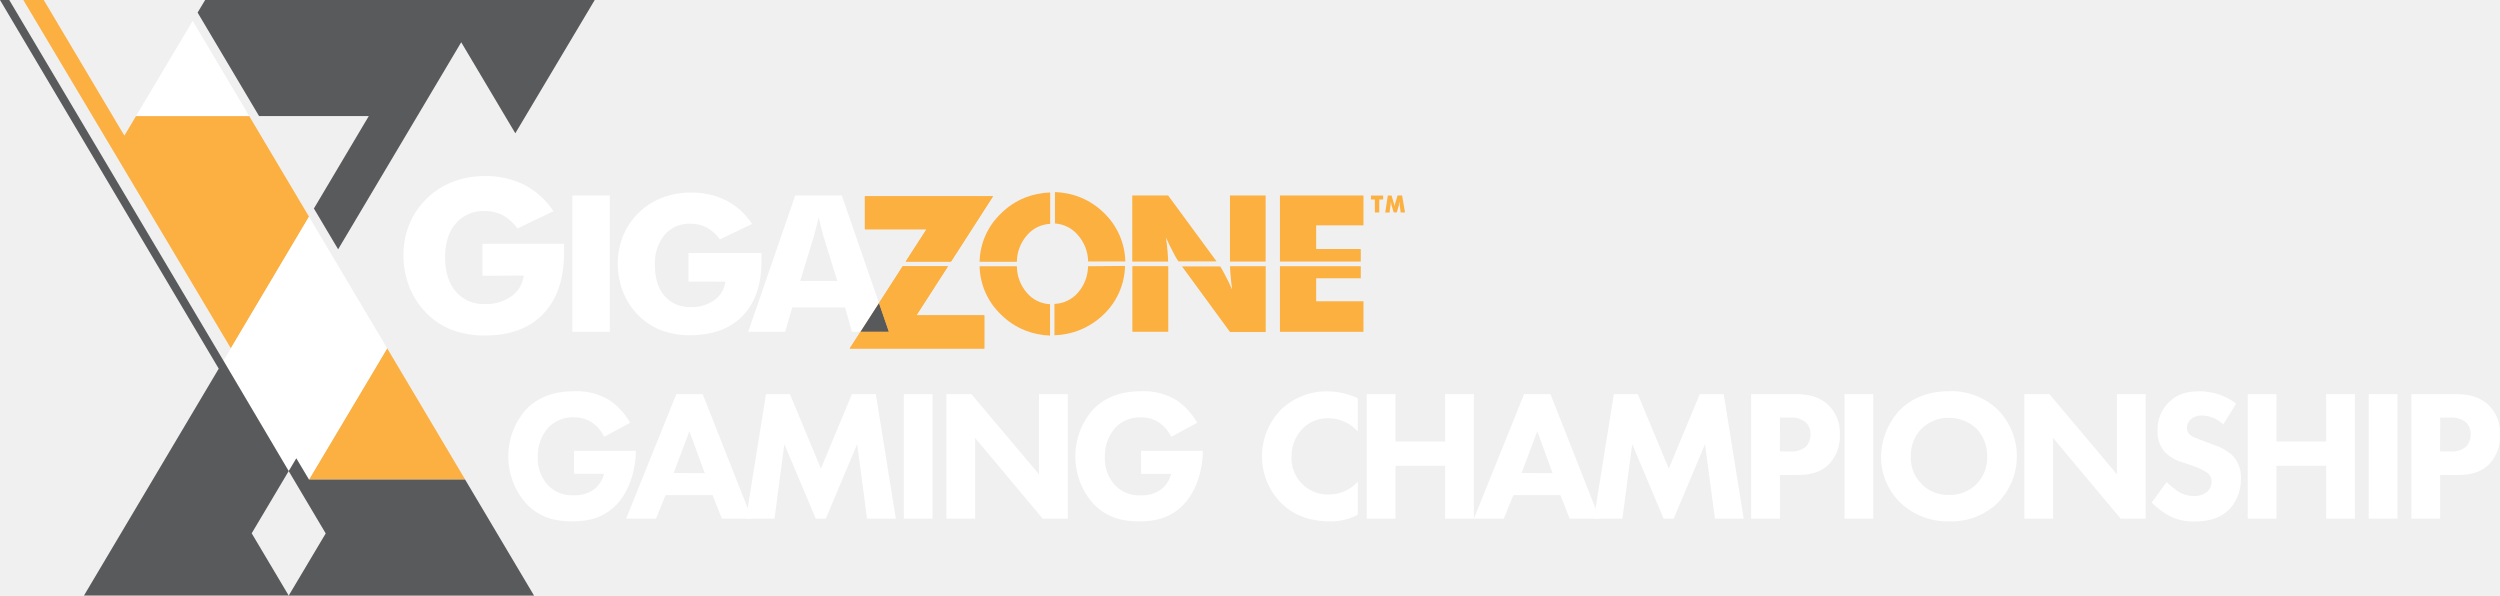
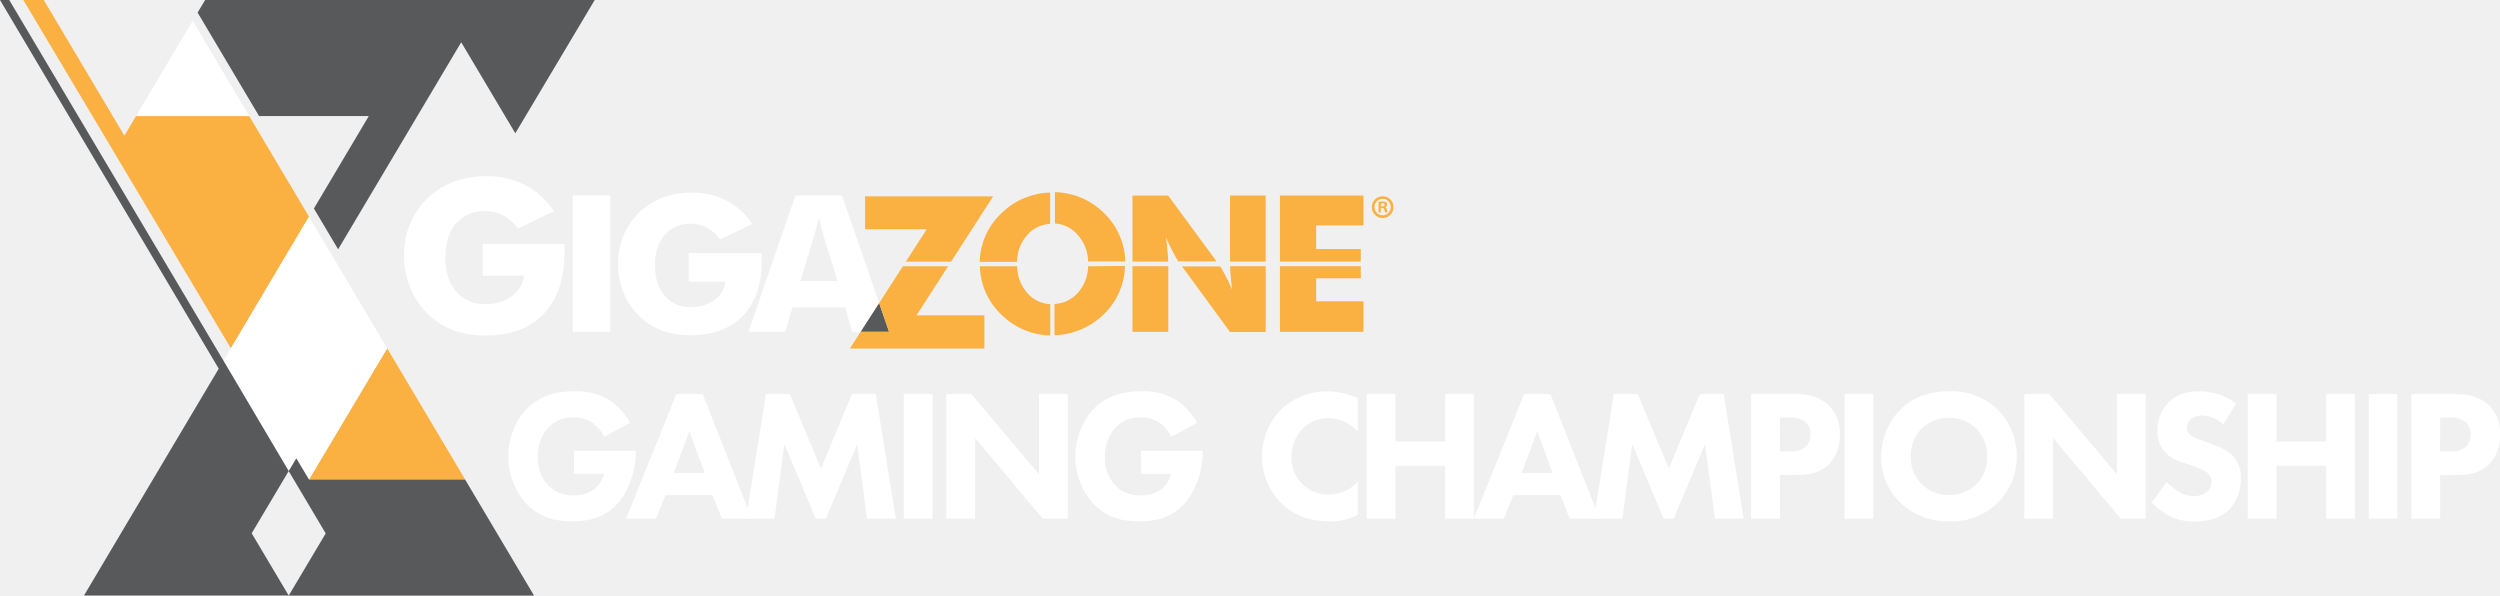
<svg xmlns="http://www.w3.org/2000/svg" viewBox="0 0 637.77 151.93">
  <defs>
-     <style>.a{fill:none;}.b{fill:#fbb040;}.c{fill:#fff;}.d{fill:#58595b;}.e{clip-path:url(#a);}.f{fill:#fbb041;}.g{fill:#595a5c;}</style>
-     <clipPath id="a" transform="translate(0 0)">
-       <rect class="a" width="151.72" height="151.94" />
-     </clipPath>
+     <style>.a{fill:#fff;}.b{fill:#fbb042;}.c{fill:#58595b;}</style>
  </defs>
-   <polygon class="b" points="231.05 66.74 242.6 66.74 253.33 50.07 220.64 50.07 220.64 58.48 236.38 58.48 231.05 66.74" />
-   <polygon class="b" points="241.84 67.92 230.29 67.92 224.24 77.32 219.51 84.65 216.77 88.91 251.1 88.91 251.1 80.44 233.78 80.44 241.84 67.92" />
-   <path class="c" d="M123.09,70.35V62.2h20.8q0,.4,0,.88t0,1.41q0,10-5.29,15.56t-14.9,5.53a23.19,23.19,0,0,1-8.4-1.42,18.6,18.6,0,0,1-6.57-4.34,19.61,19.61,0,0,1-4.28-6.59,21.22,21.22,0,0,1-1.53-8,21,21,0,0,1,1.49-8,19.65,19.65,0,0,1,11.13-10.86,22.47,22.47,0,0,1,8.16-1.46,21.79,21.79,0,0,1,10.09,2.26,19.73,19.73,0,0,1,7.39,6.71l-9.18,4.4a11.16,11.16,0,0,0-3.7-3.36,9.61,9.61,0,0,0-4.6-1.1A9.36,9.36,0,0,0,116.27,57q-2.73,3.17-2.73,8.66t2.73,8.73a9.34,9.34,0,0,0,7.48,3.18,11.06,11.06,0,0,0,6.73-2,7.57,7.57,0,0,0,3.14-5.27Z" transform="translate(0 0)" />
-   <path class="c" d="M146,84.65V49.87h9.57V84.65Z" transform="translate(0 0)" />
-   <path class="c" d="M175.63,71.84V64.55h18.63q0,.36,0,.78t0,1.26q0,9-4.74,13.93t-13.34,5a20.75,20.75,0,0,1-7.52-1.27,16.65,16.65,0,0,1-5.88-3.88,17.57,17.57,0,0,1-3.84-5.9,19.64,19.64,0,0,1,0-14.3,17.6,17.6,0,0,1,10-9.73,20.12,20.12,0,0,1,7.31-1.31,19.52,19.52,0,0,1,9,2,17.67,17.67,0,0,1,6.62,6l-8.22,3.94a10,10,0,0,0-3.31-3,8.59,8.59,0,0,0-4.12-1,8.38,8.38,0,0,0-6.7,2.84,11.49,11.49,0,0,0-2.45,7.76q0,5,2.45,7.82a8.37,8.37,0,0,0,6.7,2.85,9.9,9.9,0,0,0,6-1.77,6.78,6.78,0,0,0,2.82-4.72Z" transform="translate(0 0)" />
-   <path class="a" d="M209.59,58.49l-.74-3q-.31,1.28-.61,2.45t-.61,2.23l-3.49,11.47h9.43L210,60.18Q209.88,59.66,209.59,58.49Z" transform="translate(0 0)" />
-   <path class="c" d="M214.75,49.87H202.87l-12,34.78h9.43l1.81-6.22h13.47l1.76,6.22h2.18l4.72-7.33Zm-10.6,21.79,3.49-11.47q.31-1.07.61-2.23t.61-2.45l.74,3q.29,1.17.45,1.69l3.54,11.47Z" transform="translate(0 0)" />
-   <polygon class="d" points="224.24 77.32 219.51 84.65 226.77 84.65 224.24 77.32" />
-   <path class="b" d="M298,66.73c0-.68-.06-1.43-.12-2.25q-.13-1.69-.42-3.87,1,2.23,1.89,3.88a20,20,0,0,0,1.27,2.2l0,0h9.74L298,49.87h-9.15V66.73Z" transform="translate(0 0)" />
-   <rect class="b" x="313.77" y="49.87" width="9.1" height="16.86" />
-   <rect class="b" x="288.88" y="67.9" width="9.15" height="16.74" />
-   <path class="b" d="M313.79,67.91c0,.65.06,1.36.12,2.13q.13,1.69.42,3.85-1-2.28-1.91-3.93-.76-1.45-1.15-2h-9.73l12.25,16.74h9.1V67.91Z" transform="translate(0 0)" />
-   <polygon class="b" points="335.76 70.99 347.14 70.99 347.14 67.91 326.52 67.91 326.52 84.65 347.83 84.65 347.83 76.86 335.76 76.86 335.76 70.99" />
-   <polygon class="b" points="326.52 49.87 326.52 66.73 347.14 66.73 347.14 63.53 335.76 63.53 335.76 57.49 347.83 57.49 347.83 49.87 326.52 49.87" />
-   <path class="b" d="M277.57,67.92A10.42,10.42,0,0,1,275,74.65a8.29,8.29,0,0,1-6,2.88v8a18.69,18.69,0,0,0,6.54-1.38,19,19,0,0,0,6.08-4,17.6,17.6,0,0,0,5.38-12.31Z" transform="translate(0 0)" />
-   <path class="b" d="M275,60a10.38,10.38,0,0,1,2.59,6.7h9.49a17.74,17.74,0,0,0-5.38-12.31,18.4,18.4,0,0,0-6-4,18.83,18.83,0,0,0-6.57-1.38v8A8.32,8.32,0,0,1,275,60Z" transform="translate(0 0)" />
-   <polygon class="b" points="231.05 66.74 242.6 66.74 253.33 50.07 220.64 50.07 220.64 58.48 236.38 58.48 231.05 66.74" />
-   <polygon class="b" points="241.84 67.92 230.29 67.92 224.24 77.32 226.77 84.65 219.51 84.65 216.77 88.91 251.1 88.91 251.1 80.44 233.78 80.44 241.84 67.92" />
-   <path class="b" d="M261.93,74.67a10.47,10.47,0,0,1-2.52-6.75H249.9a17.54,17.54,0,0,0,5.45,12.31,18.2,18.2,0,0,0,6,4,18.7,18.7,0,0,0,6.53,1.38v-8A8.26,8.26,0,0,1,261.93,74.67Z" transform="translate(0 0)" />
-   <path class="b" d="M261.35,50.47a18.19,18.19,0,0,0-6,4,17.49,17.49,0,0,0-5.45,12.31h9.51A10.44,10.44,0,0,1,262,60a8.27,8.27,0,0,1,5.91-2.89v-8A18.66,18.66,0,0,0,261.35,50.47Z" transform="translate(0 0)" />
-   <path class="b" d="M350.74,54.2V50.89h-1v-1h3.12v1h-1V54.2Z" transform="translate(0 0)" />
-   <path class="b" d="M358.43,54.2h-1.1l-.25-1.87c0-.13,0-.28,0-.44s0-.34,0-.53a5.23,5.23,0,0,1-.16.69l0,.13-.59,2h-.79l-.59-2,0-.13a4.83,4.83,0,0,1-.16-.68c0,.16,0,.33,0,.49s0,.32-.06.48l-.25,1.87h-1.1l.67-4.33H355l.65,2.23,0,.08a2.93,2.93,0,0,1,.12.51,2.15,2.15,0,0,1,0-.26q0-.14.09-.34l.66-2.23h1.17Z" transform="translate(0 0)" />
-   <path class="c" d="M146.43,115h15.77v.33c0,3.86-1.38,9.72-4.91,13.38S149.71,133,145.95,133s-7.91-.62-11.62-4.43a18.09,18.09,0,0,1-.1-24.15c3.91-4,8.72-4.62,12.48-4.62a16,16,0,0,1,8.91,2.38,17.57,17.57,0,0,1,5.14,5.67l-6.62,3.57a9.62,9.62,0,0,0-2.81-3.43,8,8,0,0,0-4.86-1.52,8.6,8.6,0,0,0-6.57,2.57,10.88,10.88,0,0,0-2.71,7.53,10,10,0,0,0,2.67,7.29,8.35,8.35,0,0,0,6.43,2.48,8.14,8.14,0,0,0,5.53-1.71,7.42,7.42,0,0,0,2.29-3.76h-7.67Z" transform="translate(0 0)" />
-   <path class="c" d="M181.78,126.31h-12l-2.43,6h-7.62l12.81-31.77h6.72l12.53,31.77h-7.62Zm-2-5.62L175.87,110l-4,10.67Z" transform="translate(0 0)" />
-   <path class="c" d="M190.31,132.31l5.1-31.77h6.1l7.91,19,7.91-19h6.1l5.1,31.77h-7.34l-2.52-19-8,19h-2.57l-8-19-2.52,19Z" transform="translate(0 0)" />
-   <path class="c" d="M237.9,100.54v31.77h-7.33V100.54Z" transform="translate(0 0)" />
-   <path class="c" d="M241.43,132.31V100.54h6.38L265.06,121V100.54h7.34v31.77H266l-17.24-20.58v20.58Z" transform="translate(0 0)" />
-   <path class="c" d="M291.08,115h15.77v.33c0,3.86-1.38,9.72-4.91,13.38S294.36,133,290.6,133s-7.91-.62-11.62-4.43a18.09,18.09,0,0,1-.09-24.15c3.91-4,8.72-4.62,12.48-4.62a16,16,0,0,1,8.91,2.38,17.57,17.57,0,0,1,5.14,5.67l-6.62,3.57A9.62,9.62,0,0,0,296,108a8,8,0,0,0-4.86-1.52,8.59,8.59,0,0,0-6.57,2.57,10.88,10.88,0,0,0-2.71,7.53,10,10,0,0,0,2.67,7.29,8.35,8.35,0,0,0,6.43,2.48,8.14,8.14,0,0,0,5.53-1.71,7.43,7.43,0,0,0,2.29-3.76h-7.67Z" transform="translate(0 0)" />
-   <path class="c" d="M346.38,131.31a14.77,14.77,0,0,1-7,1.71c-5.86,0-9.81-2-12.48-4.62a17,17,0,0,1,0-24,16.87,16.87,0,0,1,11.86-4.57,18.92,18.92,0,0,1,7.62,1.76v8.48a10.07,10.07,0,0,0-7.43-3.38,8.91,8.91,0,0,0-6.48,2.48,10.17,10.17,0,0,0-3,7.33,9.29,9.29,0,0,0,9.62,9.67,10,10,0,0,0,7.29-3.29Z" transform="translate(0 0)" />
-   <path class="c" d="M356,112.64h12.67v-12.1H376v31.77h-7.34V118.83H356v13.48h-7.34V100.54H356Z" transform="translate(0 0)" />
-   <path class="c" d="M398.07,126.31h-12l-2.43,6H376l12.81-31.77h6.72l12.53,31.77h-7.62Zm-2-5.62L392.17,110l-4,10.67Z" transform="translate(0 0)" />
-   <path class="c" d="M406.61,132.31l5.1-31.77h6.1l7.91,19,7.91-19h6.1l5.1,31.77h-7.33l-2.53-19-8,19h-2.57l-8-19-2.52,19Z" transform="translate(0 0)" />
-   <path class="c" d="M457.92,100.54c2.76,0,5.81.38,8.34,2.62a9.77,9.77,0,0,1,3.1,7.72,10.22,10.22,0,0,1-2.71,7.48c-2.52,2.57-5.86,2.81-8.1,2.81h-4.48v11.15h-7.34V100.54Zm-3.86,14.62h2.62a5.62,5.62,0,0,0,4-1.19,4.42,4.42,0,0,0,1.19-3.14,4.19,4.19,0,0,0-1.19-3.1,5.72,5.72,0,0,0-4.1-1.19h-2.48Z" transform="translate(0 0)" />
-   <path class="c" d="M477.88,100.54v31.77h-7.33V100.54Z" transform="translate(0 0)" />
-   <path class="c" d="M509.56,104.44a16.9,16.9,0,0,1,0,23.91A17,17,0,0,1,497.27,133a17.49,17.49,0,0,1-12.39-4.67,16.22,16.22,0,0,1-5-11.81,17.74,17.74,0,0,1,4.91-12.05c2.14-2.14,6.1-4.67,12.43-4.67A17,17,0,0,1,509.56,104.44Zm-19.29,4.86a9.73,9.73,0,0,0-2.81,7.19,9.48,9.48,0,0,0,2.91,7.15,9.34,9.34,0,0,0,6.81,2.62,9.62,9.62,0,0,0,7-2.71,9.52,9.52,0,0,0,2.76-7.1,10,10,0,0,0-2.76-7.15,10.19,10.19,0,0,0-7-2.71A9.75,9.75,0,0,0,490.27,109.3Z" transform="translate(0 0)" />
-   <path class="c" d="M516.43,132.31V100.54h6.38L540.05,121V100.54h7.33v31.77H541l-17.24-20.58v20.58Z" transform="translate(0 0)" />
-   <path class="c" d="M567.16,108.3a7.74,7.74,0,0,0-5.33-2.29,4,4,0,0,0-3.1,1.1,2.83,2.83,0,0,0-.81,2,2.23,2.23,0,0,0,.71,1.76c.76.71,1.86,1,4,1.81l2.38.91a12.75,12.75,0,0,1,4.34,2.43,7.93,7.93,0,0,1,2.33,5.91,11.38,11.38,0,0,1-2.81,7.86c-2.81,3-6.91,3.24-9,3.24a13.47,13.47,0,0,1-6.29-1.33,20.21,20.21,0,0,1-4.67-3.48l3.81-5.24a19.39,19.39,0,0,0,3,2.43,7.37,7.37,0,0,0,4,1.14,5.07,5.07,0,0,0,3.33-1.1,3.28,3.28,0,0,0,1.14-2.57,2.8,2.8,0,0,0-1.1-2.29,15.49,15.49,0,0,0-3.72-1.76l-2.62-.9a10.71,10.71,0,0,1-4.43-2.53,7.8,7.8,0,0,1-1.91-5.53,9.76,9.76,0,0,1,2.76-7.14c2.24-2.29,4.91-2.91,7.86-2.91a15.35,15.35,0,0,1,9.43,3.14Z" transform="translate(0 0)" />
-   <path class="c" d="M580.74,112.64h12.67v-12.1h7.34v31.77h-7.34V118.83H580.74v13.48h-7.33V100.54h7.33Z" transform="translate(0 0)" />
-   <path class="c" d="M611.62,100.54v31.77h-7.33V100.54Z" transform="translate(0 0)" />
-   <path class="c" d="M626.34,100.54c2.76,0,5.81.38,8.34,2.62a9.76,9.76,0,0,1,3.1,7.72,10.22,10.22,0,0,1-2.71,7.48c-2.52,2.57-5.86,2.81-8.1,2.81h-4.48v11.15h-7.33V100.54Zm-3.86,14.62h2.62a5.62,5.62,0,0,0,4-1.19,4.43,4.43,0,0,0,1.19-3.14,4.19,4.19,0,0,0-1.19-3.1,5.72,5.72,0,0,0-4.1-1.19h-2.48Z" transform="translate(0 0)" />
-   <g class="e">
-     <polygon class="f" points="78.83 122.31 78.84 122.32 118.66 122.32 98.77 88.85 78.83 122.31" />
-     <polygon class="f" points="5.95 0 58.87 88.81 58.9 88.85 78.83 55.28 63.58 29.61 34.7 29.61 31.73 34.6 11.16 0 5.95 0" />
-     <polygon class="g" points="52.33 0 50.41 3.21 66.09 29.61 94.08 29.61 80.08 53.19 86.26 63.6 117.66 10.78 131.46 34 151.72 0 52.33 0" />
-     <path class="g" d="M56.76,92.44l-1,1.61Z" transform="translate(0 0)" />
-     <polygon class="c" points="34.7 29.61 63.58 29.61 49.16 5.32 34.7 29.61" />
-     <polygon class="c" points="78.83 55.29 73.67 63.98 58.9 88.85 57.01 92.03 73.65 120.17 75.61 116.89 78.83 122.31 98.77 88.85 78.83 55.29" />
-     <path class="g" d="M73.65,120.18l9.44,15.9-9.44,15.86h62.59l-17.59-29.61H78.82v0l-3.23-5.41ZM0,0,55.8,94.05,21.42,151.93H73.65l-9.44-15.88,9.44-15.88L57,92,2.36,0Z" transform="translate(0 0)" />
-   </g>
+   <path class="a" d="M146.43,115h15.77v.33c0,3.86-1.38,9.72-4.91,13.38S149.71,133,145.95,133s-7.91-.62-11.62-4.43a18.09,18.09,0,0,1-.1-24.15c3.91-4,8.72-4.62,12.48-4.62a16,16,0,0,1,8.91,2.38,17.57,17.57,0,0,1,5.14,5.67l-6.62,3.57a9.62,9.62,0,0,0-2.81-3.43,8,8,0,0,0-4.86-1.52,8.6,8.6,0,0,0-6.57,2.57,10.88,10.88,0,0,0-2.71,7.53,10,10,0,0,0,2.67,7.29,8.35,8.35,0,0,0,6.43,2.48,8.14,8.14,0,0,0,5.53-1.71,7.42,7.42,0,0,0,2.29-3.76h-7.67Z" transform="translate(0 0)" />
+   <path class="a" d="M181.78,126.31h-12l-2.43,6h-7.62l12.81-31.77h6.72l12.53,31.77h-7.62Zm-2-5.62L175.87,110l-4,10.67Z" transform="translate(0 0)" />
+   <path class="a" d="M190.31,132.31l5.1-31.77h6.1l7.91,19,7.91-19h6.1l5.1,31.77h-7.34l-2.52-19-8,19h-2.57l-8-19-2.52,19Z" transform="translate(0 0)" />
+   <path class="a" d="M237.9,100.54v31.77h-7.33V100.54Z" transform="translate(0 0)" />
+   <path class="a" d="M241.43,132.31V100.54h6.38L265.06,121V100.54h7.34v31.77H266l-17.24-20.58v20.58Z" transform="translate(0 0)" />
+   <path class="a" d="M291.08,115h15.77v.33c0,3.86-1.38,9.72-4.91,13.38S294.36,133,290.6,133s-7.91-.62-11.62-4.43a18.09,18.09,0,0,1-.09-24.15c3.91-4,8.72-4.62,12.48-4.62a16,16,0,0,1,8.91,2.38,17.57,17.57,0,0,1,5.14,5.67l-6.62,3.57A9.62,9.62,0,0,0,296,108a8,8,0,0,0-4.86-1.52,8.59,8.59,0,0,0-6.57,2.57,10.88,10.88,0,0,0-2.71,7.53,10,10,0,0,0,2.67,7.29,8.35,8.35,0,0,0,6.43,2.48,8.14,8.14,0,0,0,5.53-1.71,7.43,7.43,0,0,0,2.29-3.76h-7.67Z" transform="translate(0 0)" />
+   <path class="a" d="M346.38,131.31a14.77,14.77,0,0,1-7,1.71c-5.86,0-9.81-2-12.48-4.62a17,17,0,0,1,0-24,16.87,16.87,0,0,1,11.86-4.57,18.92,18.92,0,0,1,7.62,1.76v8.48a10.07,10.07,0,0,0-7.43-3.38,8.91,8.91,0,0,0-6.48,2.48,10.17,10.17,0,0,0-3,7.33,9.29,9.29,0,0,0,9.62,9.67,10,10,0,0,0,7.29-3.29Z" transform="translate(0 0)" />
+   <path class="a" d="M356,112.64h12.67v-12.1H376v31.77h-7.34V118.83H356v13.48h-7.34V100.54H356Z" transform="translate(0 0)" />
+   <path class="a" d="M398.07,126.31h-12l-2.43,6H376l12.81-31.77h6.72l12.53,31.77h-7.62Zm-2-5.62L392.17,110l-4,10.67Z" transform="translate(0 0)" />
+   <path class="a" d="M406.61,132.31l5.1-31.77h6.1l7.91,19,7.91-19h6.1l5.1,31.77h-7.33l-2.53-19-8,19h-2.57l-8-19-2.52,19Z" transform="translate(0 0)" />
+   <path class="a" d="M457.92,100.54c2.76,0,5.81.38,8.34,2.62a9.77,9.77,0,0,1,3.1,7.72,10.22,10.22,0,0,1-2.71,7.48c-2.52,2.57-5.86,2.81-8.1,2.81h-4.48v11.15h-7.34V100.54Zm-3.86,14.62h2.62a5.62,5.62,0,0,0,4-1.19,4.42,4.42,0,0,0,1.19-3.14,4.19,4.19,0,0,0-1.19-3.1,5.72,5.72,0,0,0-4.1-1.19h-2.48Z" transform="translate(0 0)" />
+   <path class="a" d="M477.88,100.54v31.77h-7.33V100.54Z" transform="translate(0 0)" />
+   <path class="a" d="M509.56,104.44a16.9,16.9,0,0,1,0,23.91A17,17,0,0,1,497.27,133a17.49,17.49,0,0,1-12.39-4.67,16.22,16.22,0,0,1-5-11.81,17.74,17.74,0,0,1,4.91-12.05c2.14-2.14,6.1-4.67,12.43-4.67A17,17,0,0,1,509.56,104.44Zm-19.29,4.86a9.73,9.73,0,0,0-2.81,7.19,9.48,9.48,0,0,0,2.91,7.15,9.34,9.34,0,0,0,6.81,2.62,9.62,9.62,0,0,0,7-2.71,9.52,9.52,0,0,0,2.76-7.1,10,10,0,0,0-2.76-7.15,10.19,10.19,0,0,0-7-2.71A9.75,9.75,0,0,0,490.27,109.3Z" transform="translate(0 0)" />
+   <path class="a" d="M516.43,132.31V100.54h6.38L540.05,121V100.54h7.33v31.77H541l-17.24-20.58v20.58Z" transform="translate(0 0)" />
+   <path class="a" d="M567.16,108.3a7.74,7.74,0,0,0-5.33-2.29,4,4,0,0,0-3.1,1.1,2.83,2.83,0,0,0-.81,2,2.23,2.23,0,0,0,.71,1.76c.76.71,1.86,1,4,1.81l2.38.91a12.75,12.75,0,0,1,4.34,2.43,7.93,7.93,0,0,1,2.33,5.91,11.38,11.38,0,0,1-2.81,7.86c-2.81,3-6.91,3.24-9,3.24a13.47,13.47,0,0,1-6.29-1.33,20.21,20.21,0,0,1-4.67-3.48l3.81-5.24a19.39,19.39,0,0,0,3,2.43,7.37,7.37,0,0,0,4,1.14,5.07,5.07,0,0,0,3.33-1.1,3.28,3.28,0,0,0,1.14-2.57,2.8,2.8,0,0,0-1.1-2.29,15.49,15.49,0,0,0-3.72-1.76l-2.62-.9a10.71,10.71,0,0,1-4.43-2.53,7.8,7.8,0,0,1-1.91-5.53,9.76,9.76,0,0,1,2.76-7.14c2.24-2.29,4.91-2.91,7.86-2.91a15.35,15.35,0,0,1,9.43,3.14Z" transform="translate(0 0)" />
+   <path class="a" d="M580.74,112.64h12.67v-12.1h7.34v31.77h-7.34V118.83H580.74v13.48h-7.33V100.54h7.33Z" transform="translate(0 0)" />
+   <path class="a" d="M611.62,100.54v31.77h-7.33V100.54Z" transform="translate(0 0)" />
+   <path class="a" d="M626.34,100.54c2.76,0,5.81.38,8.34,2.62a9.76,9.76,0,0,1,3.1,7.72,10.22,10.22,0,0,1-2.71,7.48c-2.52,2.57-5.86,2.81-8.1,2.81h-4.48v11.15h-7.33V100.54Zm-3.86,14.62h2.62a5.62,5.62,0,0,0,4-1.19,4.43,4.43,0,0,0,1.19-3.14,4.19,4.19,0,0,0-1.19-3.1,5.72,5.72,0,0,0-4.1-1.19h-2.48Z" transform="translate(0 0)" />
+   <polygon class="b" points="78.83 122.31 78.84 122.32 118.66 122.32 98.77 88.85 78.83 122.31" />
+   <polygon class="b" points="5.95 0 58.87 88.81 58.9 88.85 78.83 55.28 63.58 29.61 34.7 29.61 31.73 34.6 11.16 0 5.95 0" />
+   <polygon class="c" points="52.33 0 50.41 3.21 66.09 29.61 94.08 29.61 80.08 53.19 86.26 63.6 117.66 10.78 131.46 34 151.72 0 52.33 0" />
+   <path class="c" d="M56.76,92.44l-1,1.61Z" transform="translate(0 0)" />
+   <polygon class="a" points="34.7 29.61 63.58 29.61 49.16 5.32 34.7 29.61" />
+   <polygon class="a" points="78.83 55.29 73.67 63.98 58.9 88.85 57.01 92.03 73.65 120.17 75.61 116.89 78.83 122.31 98.77 88.85 78.83 55.29" />
+   <path class="c" d="M73.65,120.18l9.44,15.9-9.44,15.86h62.59l-17.59-29.61H78.82v0l-3.23-5.41ZM0,0,55.8,94.05,21.42,151.93H73.65l-9.44-15.88,9.44-15.88L57,92,2.36,0Z" transform="translate(0 0)" />
+   <path class="a" d="M123.17,70.35V62.21H144c0,.26,0,.56,0,.87s0,.79,0,1.41q0,10-5.29,15.56t-14.89,5.53a23.18,23.18,0,0,1-8.39-1.42,18.6,18.6,0,0,1-6.56-4.34,19.59,19.59,0,0,1-4.28-6.59,21.22,21.22,0,0,1-1.52-8,21,21,0,0,1,1.48-8A19.65,19.65,0,0,1,115.67,46.4a22.46,22.46,0,0,1,8.16-1.46,21.78,21.78,0,0,1,10.09,2.25,19.72,19.72,0,0,1,7.39,6.71l-9.18,4.4a11.15,11.15,0,0,0-3.7-3.35,9.6,9.6,0,0,0-4.6-1.1A9.36,9.36,0,0,0,116.35,57q-2.73,3.17-2.73,8.66t2.73,8.73a9.34,9.34,0,0,0,7.48,3.18,11.06,11.06,0,0,0,6.72-2,7.57,7.57,0,0,0,3.14-5.26Z" transform="translate(0 0)" />
+   <polygon class="a" points="146.11 84.65 146.11 49.88 155.68 49.88 155.68 84.65 146.11 84.65 146.11 84.65" />
+   <path class="a" d="M175.68,71.85V64.56H194.3q0,.36,0,.78t0,1.26q0,9-4.74,13.93t-13.33,5a20.75,20.75,0,0,1-7.52-1.27,16.65,16.65,0,0,1-5.88-3.88,17.58,17.58,0,0,1-3.84-5.9,19.64,19.64,0,0,1,0-14.3,17.59,17.59,0,0,1,10-9.73,20.12,20.12,0,0,1,7.3-1.31,19.5,19.5,0,0,1,9,2,17.65,17.65,0,0,1,6.61,6l-8.22,3.94a10,10,0,0,0-3.31-3,8.59,8.59,0,0,0-4.12-1,8.38,8.38,0,0,0-6.7,2.84,11.48,11.48,0,0,0-2.45,7.75q0,5,2.45,7.81a8.36,8.36,0,0,0,6.7,2.85,9.9,9.9,0,0,0,6-1.77,6.78,6.78,0,0,0,2.82-4.71Z" transform="translate(0 0)" />
+   <path class="a" d="M204.2,71.66l3.49-11.47q.31-1.07.61-2.23t.61-2.45l.74,3q.29,1.16.45,1.69l3.54,11.47Zm10.59-21.78H202.92l-12,34.77h9.43l1.8-6.22h13.47l1.76,6.22h2.18l4.72-7.33-9.48-27.44Z" transform="translate(0 0)" />
+   <polygon class="c" points="224.28 77.32 219.56 84.65 226.81 84.65 224.28 77.32 224.28 77.32" />
+   <path class="b" d="M298,66.73q0-1-.12-2.25-.13-1.69-.42-3.87,1,2.23,1.89,3.88a19.89,19.89,0,0,0,1.27,2.2l0,0h9.74L298,49.88H288.9V66.73Z" transform="translate(0 0)" />
+   <polygon class="b" points="322.88 66.73 322.88 49.88 313.79 49.88 313.79 66.73 322.88 66.73 322.88 66.73" />
+   <polygon class="b" points="288.9 67.91 288.9 84.65 298.04 84.65 298.04 67.91 288.9 67.91 288.9 67.91" />
+   <path class="b" d="M313.8,67.91c0,.65.06,1.36.12,2.13q.13,1.69.42,3.85-1-2.28-1.91-3.93-.76-1.45-1.15-2h-9.73l12.24,16.74h9.1V67.91Z" transform="translate(0 0)" />
+   <polygon class="b" points="335.76 70.99 347.14 70.99 347.14 67.91 326.52 67.91 326.52 84.65 347.83 84.65 347.83 76.86 335.76 76.86 335.76 70.99 335.76 70.99" />
+   <polygon class="b" points="326.52 49.88 326.52 66.73 347.14 66.73 347.14 63.53 335.76 63.53 335.76 57.5 347.83 57.5 347.83 49.88 326.52 49.88 326.52 49.88" />
+   <path class="b" d="M277.59,67.93A10.42,10.42,0,0,1,275,74.65a8.28,8.28,0,0,1-6,2.88v8a18.7,18.7,0,0,0,6.53-1.38,19,19,0,0,0,6.08-4,17.6,17.6,0,0,0,5.38-12.31Z" transform="translate(0 0)" />
+   <path class="b" d="M275,60a10.38,10.38,0,0,1,2.59,6.7h9.48a17.74,17.74,0,0,0-5.38-12.31,18.38,18.38,0,0,0-6-4,18.82,18.82,0,0,0-6.57-1.38v8A8.32,8.32,0,0,1,275,60Z" transform="translate(0 0)" />
+   <polygon class="b" points="231.09 66.75 242.63 66.75 253.36 50.08 220.69 50.08 220.69 58.49 236.41 58.49 231.09 66.75 231.09 66.75" />
+   <polygon class="b" points="241.87 67.92 230.33 67.92 224.28 77.32 226.81 84.65 219.56 84.65 216.81 88.91 251.13 88.91 251.13 80.45 233.81 80.45 241.87 67.92 241.87 67.92" />
+   <path class="b" d="M262,74.67a10.46,10.46,0,0,1-2.52-6.75h-9.51a17.54,17.54,0,0,0,5.45,12.31,18.19,18.19,0,0,0,6,4,18.69,18.69,0,0,0,6.52,1.37v-8A8.25,8.25,0,0,1,262,74.67Z" transform="translate(0 0)" />
+   <path class="b" d="M261.38,50.49a18.17,18.17,0,0,0-6,4,17.49,17.49,0,0,0-5.45,12.31h9.51A10.44,10.44,0,0,1,262,60a8.27,8.27,0,0,1,5.91-2.89v-8a18.67,18.67,0,0,0-6.52,1.38Z" transform="translate(0 0)" />
+   <path class="b" d="M352.3,52.66h.3c.34,0,.62-.12.62-.39s-.18-.41-.58-.41a1.48,1.48,0,0,0-.35,0v.77Zm0,1.53h-.62v-2.7a5.42,5.42,0,0,1,1-.08,1.68,1.68,0,0,1,.94.2.75.75,0,0,1,.26.59.69.69,0,0,1-.56.62v0a.79.79,0,0,1,.49.66,2.05,2.05,0,0,0,.2.67h-.67a2.28,2.28,0,0,1-.21-.66c0-.3-.21-.43-.56-.43h-.3v1.08Zm-1.66-1.41a2.09,2.09,0,0,0,2.1,2.15,2.06,2.06,0,0,0,2.05-2.14,2.08,2.08,0,1,0-4.16,0Zm4.85,0a2.77,2.77,0,1,1-2.76-2.7,2.71,2.71,0,0,1,2.76,2.7Z" transform="translate(0 0)" />
</svg>
